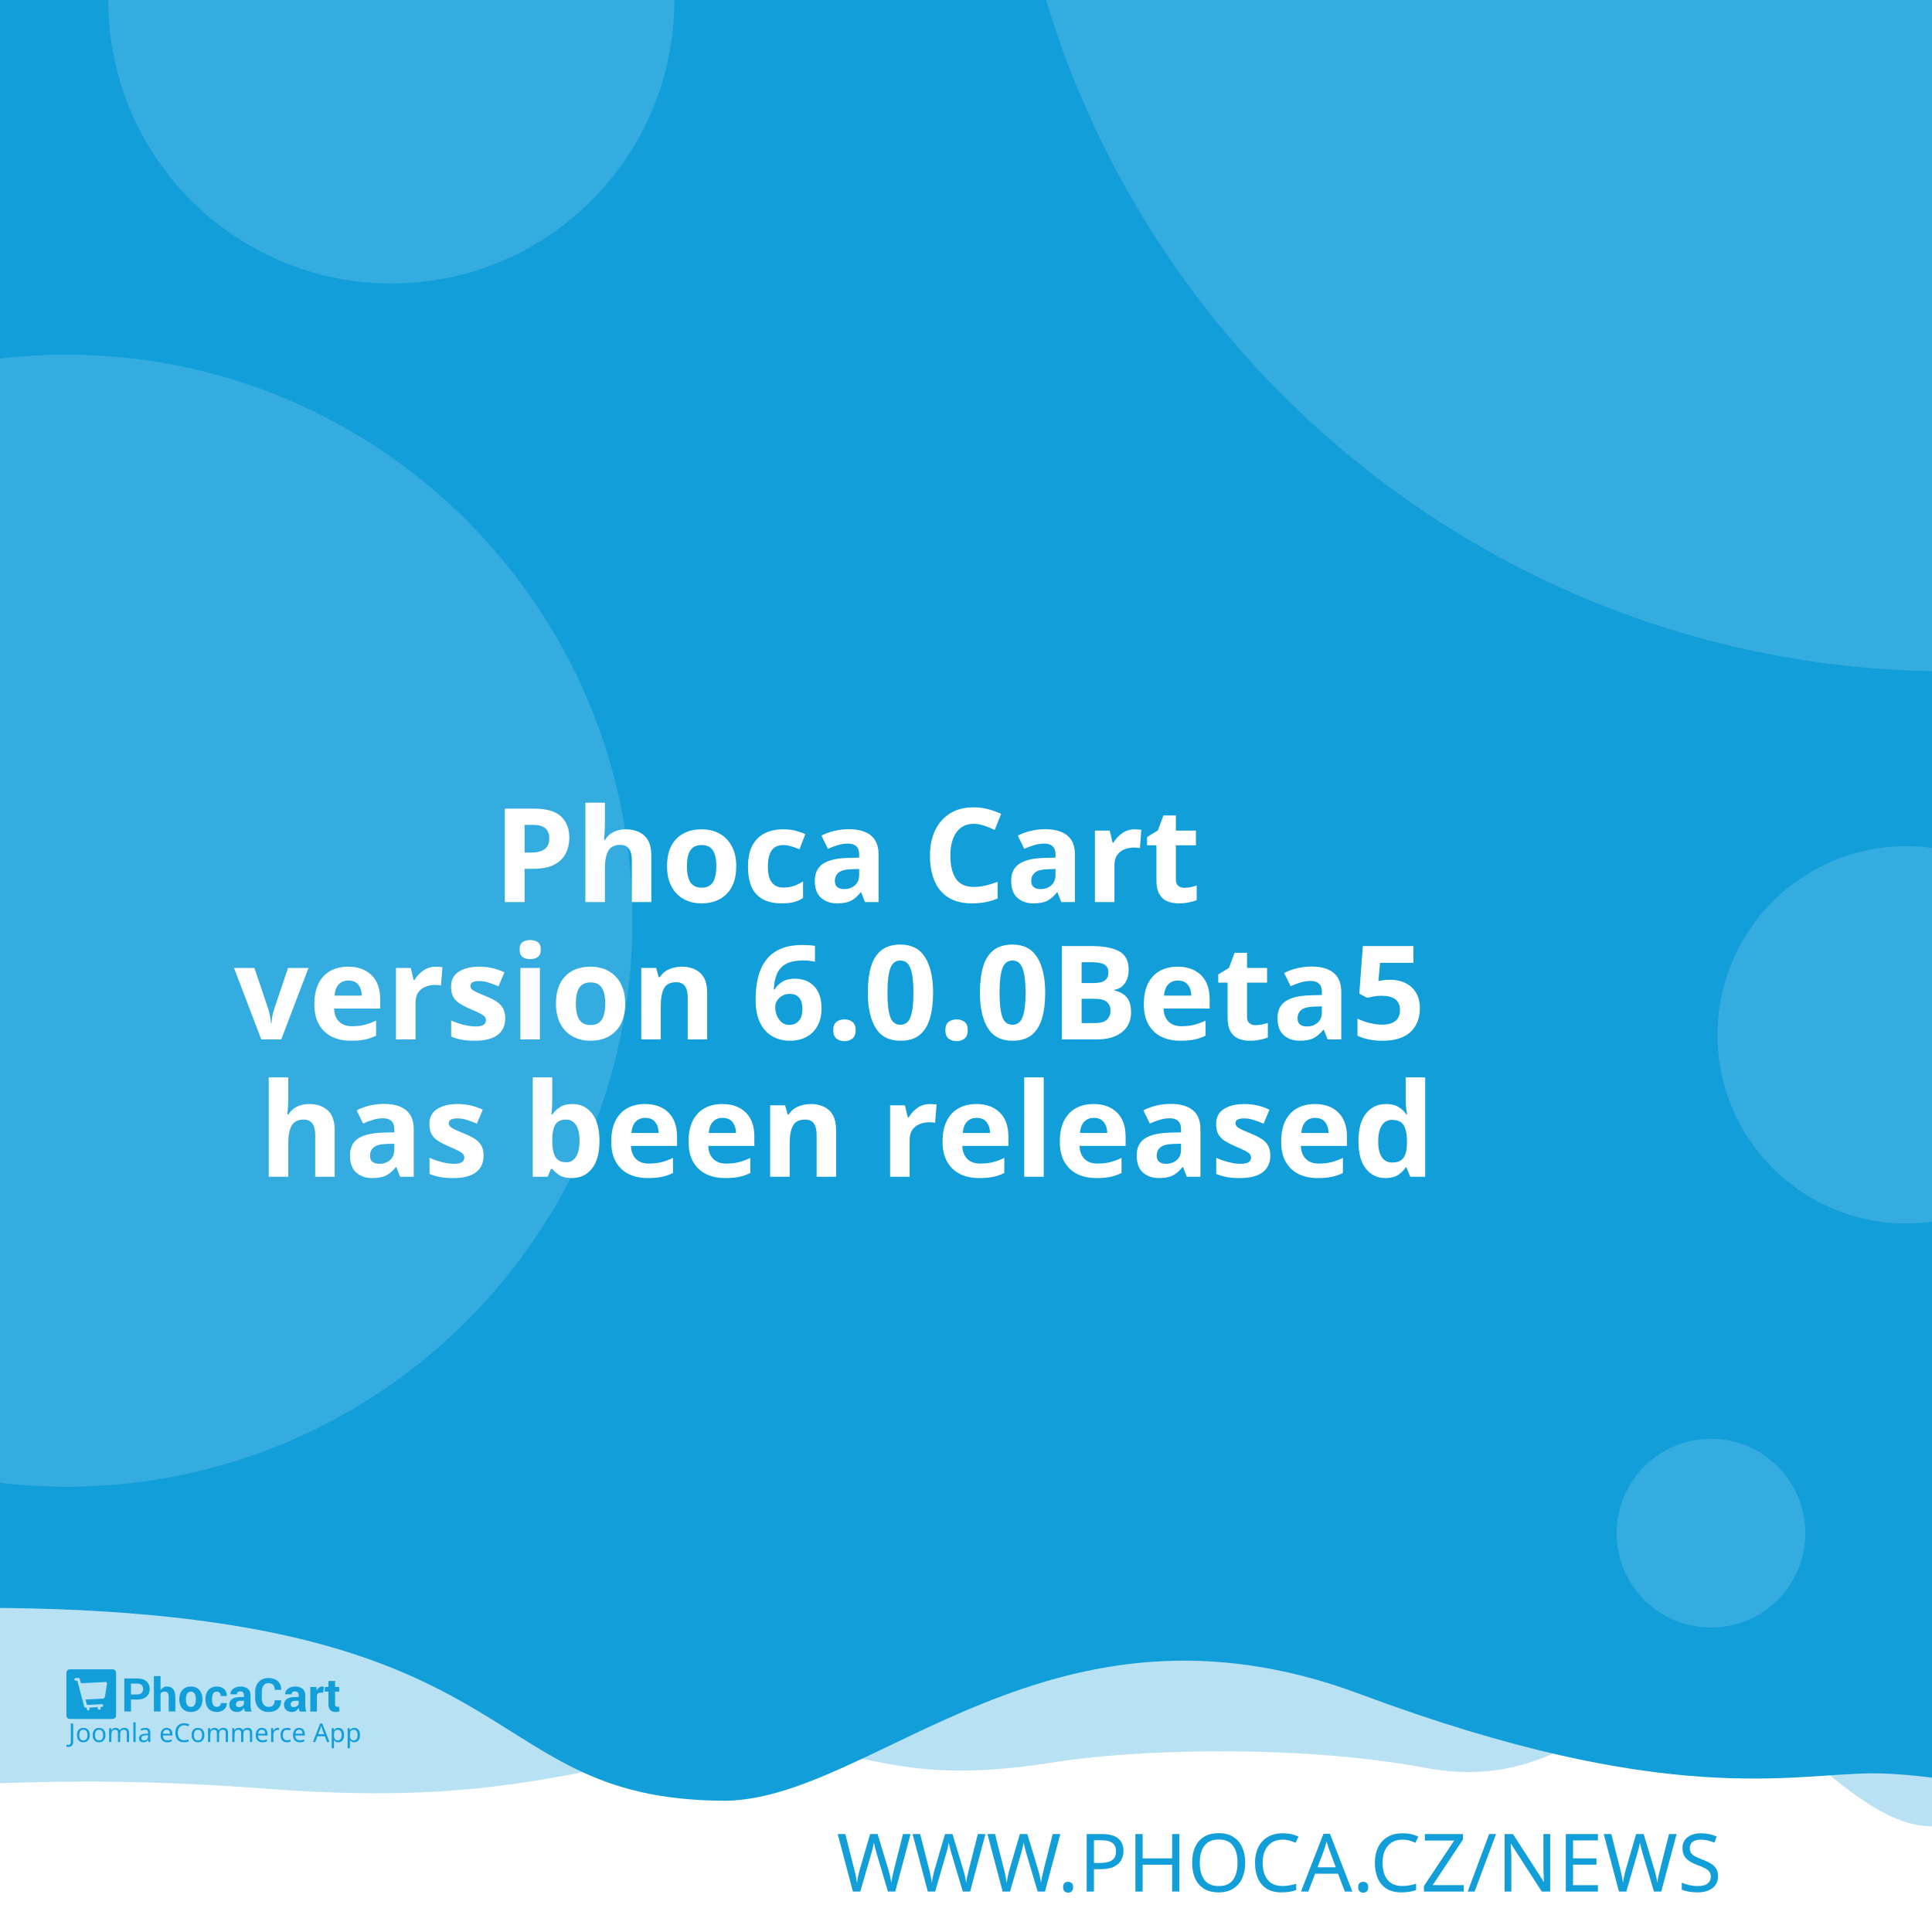
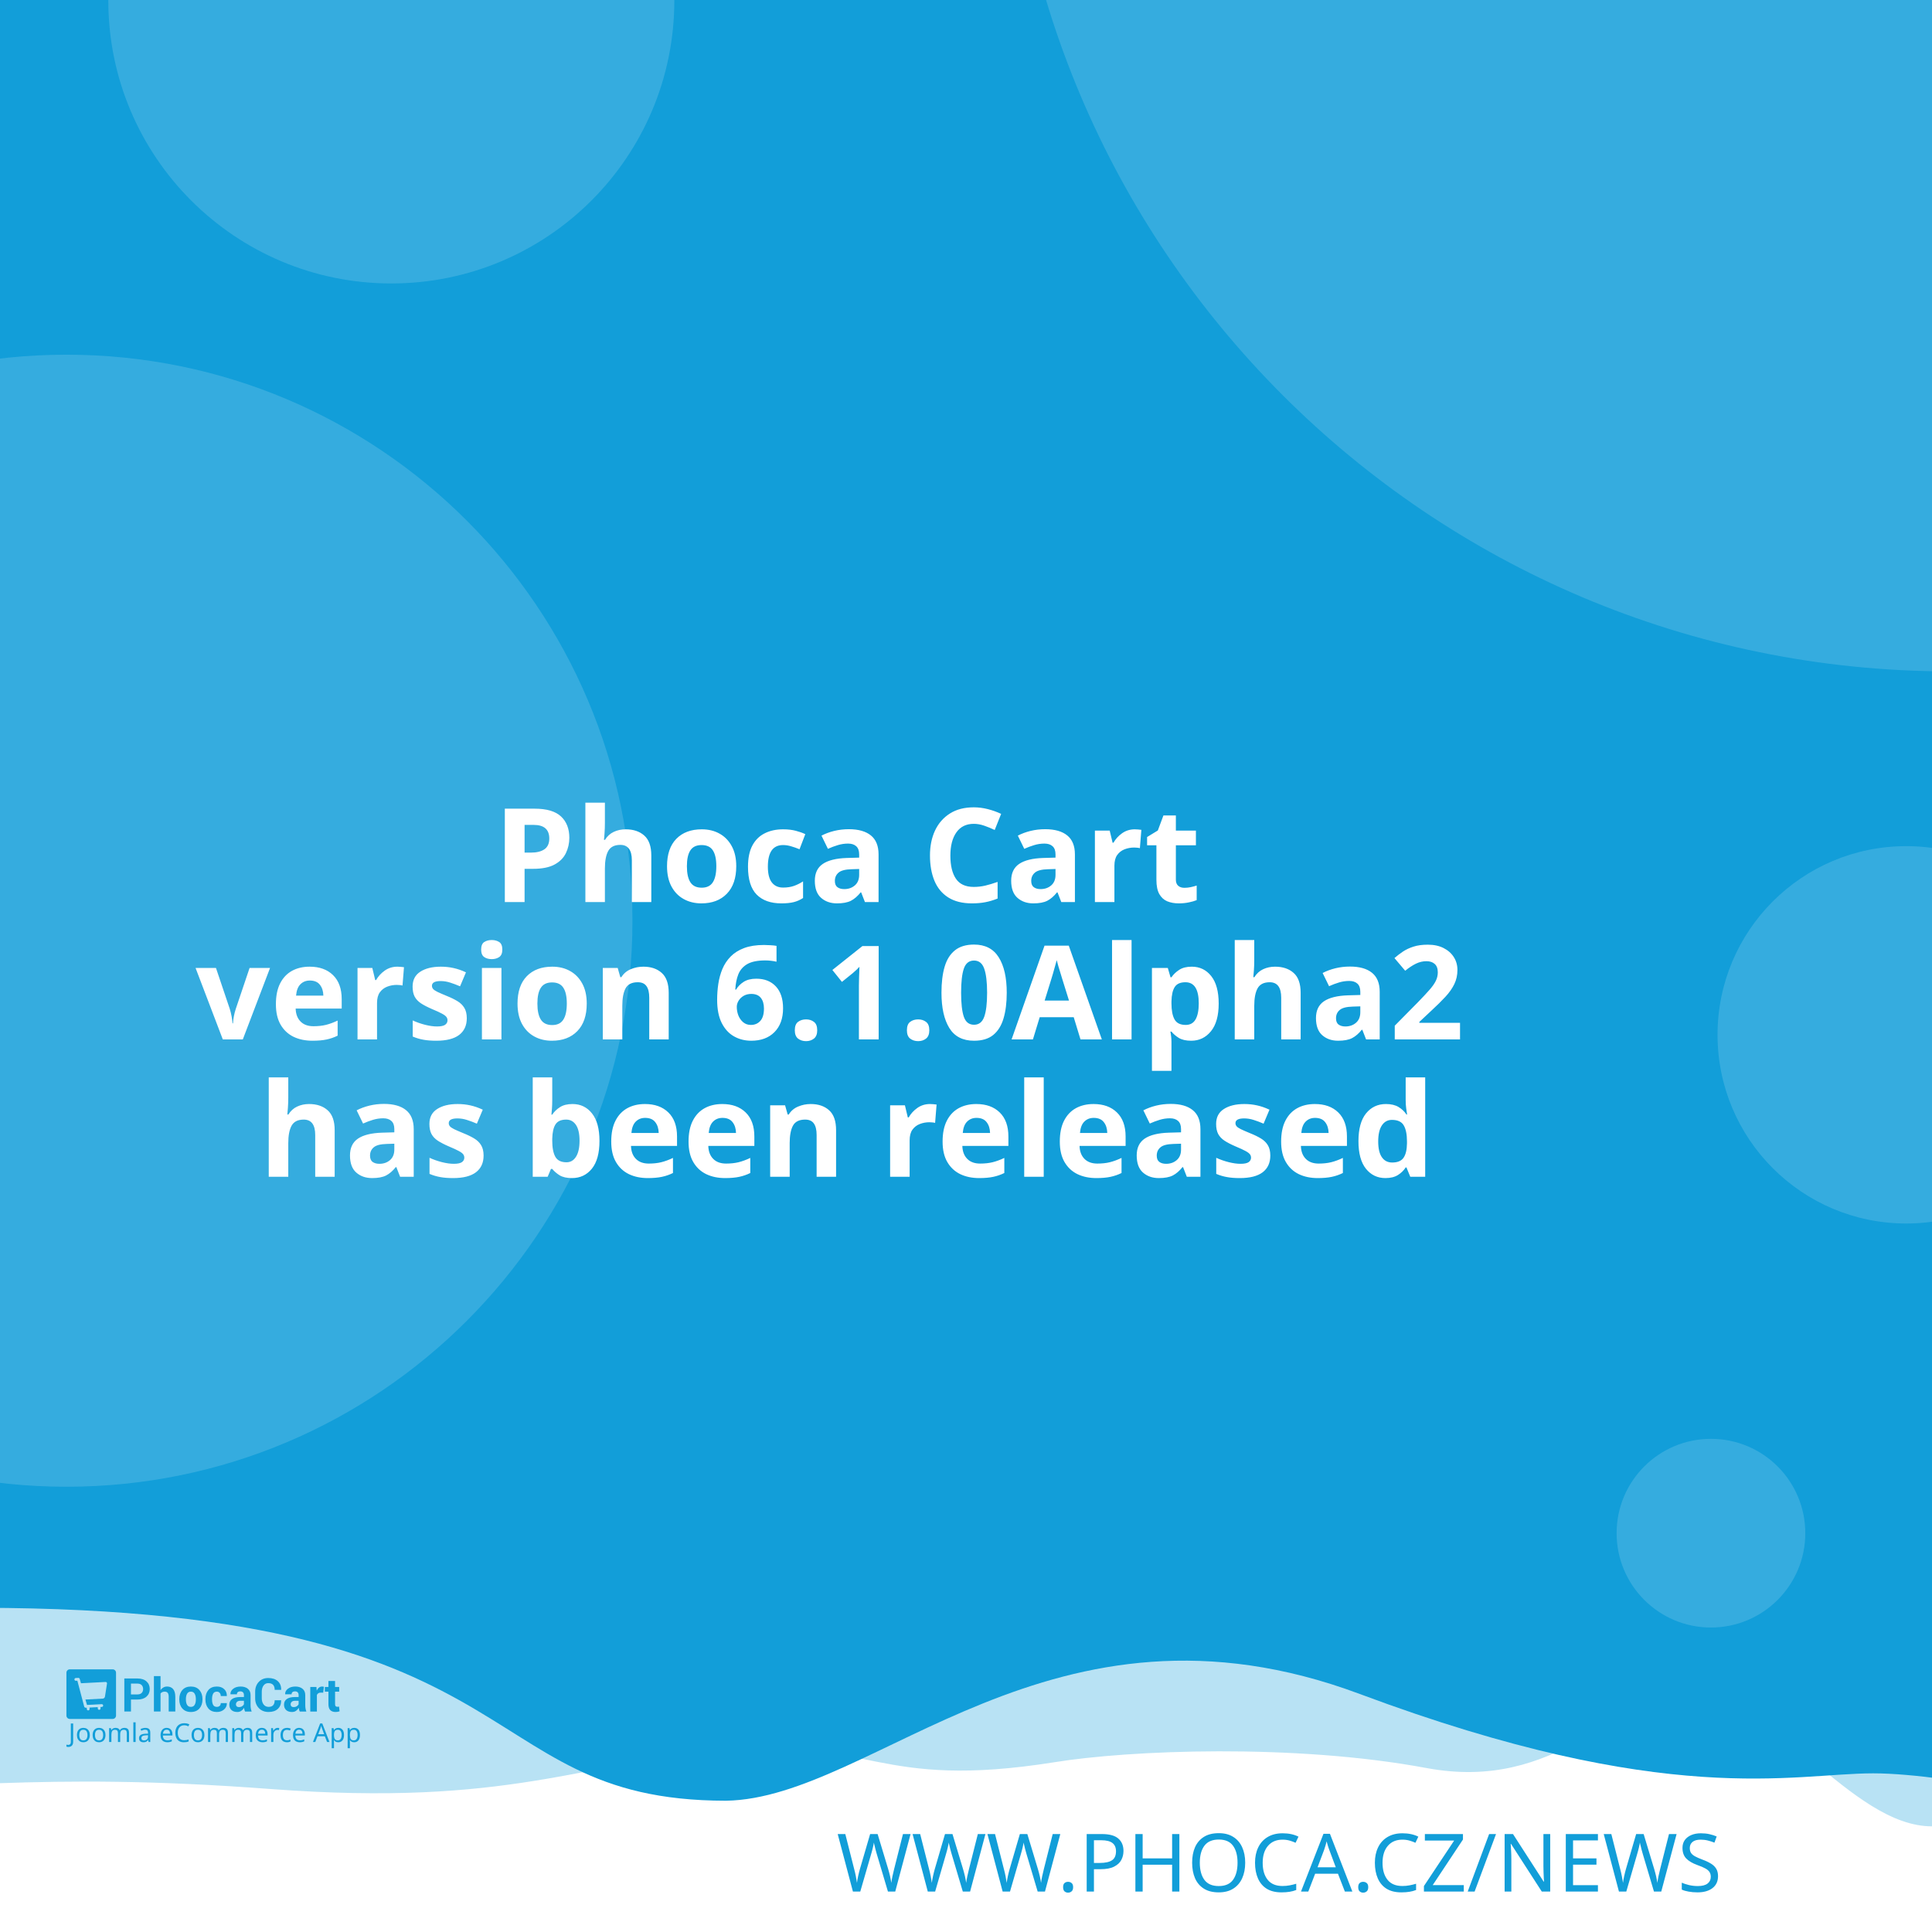
<svg xmlns="http://www.w3.org/2000/svg" width="512" height="512" viewBox="0 0 512 512" version="1.1" id="svg5">
  <defs id="defs2" />
  <g id="layer1">
    <path d="m -288.549,96.962 a 6.384,6.384 0 0 0 -6.384,6.384 v 81.087 a 6.384,6.384 0 0 0 6.384,6.384 h 81.083 a 6.384,6.384 0 0 0 6.384,-6.384 v -81.087 a 6.384,6.384 0 0 0 -6.384,-6.384 z m 16.084,16.188 c 0.591,-0.033 1.134,0.125 1.642,0.482 0.508,0.359 0.842,0.809 1.006,1.355 l 2.415,8.308 46.517,-2.44 c 0.829,-0.043 1.521,0.245 2.074,0.86 0.55,0.606 0.769,1.334 0.636,2.174 l -3.898,24.937 c -0.138,0.736 -0.57,1.497 -1.288,2.273 -0.719,0.787 -1.656,1.211 -2.797,1.272 l -32.861,1.721 3.038,10.253 27.775,-1.455 c 0.726,-0.04 1.351,0.178 1.887,0.648 0.523,0.483 0.803,1.086 0.844,1.812 0.038,0.726 -0.178,1.352 -0.648,1.887 -0.483,0.525 -1.086,0.806 -1.812,0.844 l -2.597,0.137 0.137,2.593 c 0.038,0.729 -0.178,1.356 -0.661,1.879 -0.472,0.535 -1.071,0.819 -1.8,0.856 -0.726,0.038 -1.353,-0.178 -1.879,-0.661 -0.535,-0.472 -0.814,-1.073 -0.852,-1.8 l -0.137,-2.593 -15.573,0.81 0.133,2.597 c 0.038,0.729 -0.176,1.356 -0.648,1.879 -0.483,0.535 -1.086,0.818 -1.812,0.856 -0.726,0.04 -1.352,-0.178 -1.887,-0.661 -0.525,-0.472 -0.806,-1.073 -0.844,-1.8 l -0.137,-2.597 -1.608,0.083 c -0.623,0.033 -1.193,-0.112 -1.721,-0.428 -0.515,-0.317 -0.883,-0.632 -1.11,-0.931 l -0.287,-0.507 -13.05,-49.343 -2.805,0.146 c -0.696,0.038 -1.312,-0.181 -1.858,-0.661 -0.545,-0.472 -0.835,-1.069 -0.873,-1.795 -0.038,-0.729 0.186,-1.353 0.682,-1.879 0.493,-0.535 1.083,-0.818 1.779,-0.856 z" style="fill:#ffffff;stroke-width:1;paint-order:stroke fill markers" id="path400" />
    <rect style="opacity:1;fill:#ffffff;stroke-width:5;stroke-linejoin:round;paint-order:stroke fill markers" id="rect723" width="512" height="512" x="0" y="0" />
    <path id="rect4460" style="opacity:0.3;fill:#129ed9;fill-opacity:1;stroke-width:5;stroke-linejoin:round;paint-order:stroke fill markers" d="M -256,4 H 768 v 480 c 0,0 -42.667,-10 -64,-10 -21.333,0 -42.408,10 -64,10 -21.592,0 -42.667,-10 -64,-10 -21.333,0 -42.408,10 -64,10 -21.592,0 -41.887,-34.701 -63.221,-34.701 -21.333,0 -35.645,25.795 -70.761,19.246 -35.116,-6.549 -78.862,-4.741 -98.515,-1.547 -47.289,7.533 -49.247,-6.724 -87.369,-3.311 -38.122,3.413 -56.921,15.193 -120.307,10.429 -63.387,-4.764 -84.091,0.698 -135.827,-0.116 -21.333,0 -42.408,10 -64,10 -21.592,0 -42.667,-10 -64,-10 -21.333,0 -64,10 -64,10 z" />
    <path id="rect4460-5" style="fill:#129ed9;fill-opacity:1;stroke-width:5;stroke-linejoin:round;paint-order:stroke fill markers" d="M -316,4.9999998e-7 H 708 V 480 c 0,0 -42.667,-10 -64,-10 -21.333,0 -42.408,10 -64,10 -21.592,0 -62.256,-10.048 -83.59,-10.048 -21.333,0 -54.449,9.448 -136.059,-21.03 -81.61,-30.478 -128.583,27.669 -167.971,28.291 -70.795,-0.042 -47.303,-54.288 -212.561,-50.983 C -185.439,429.534 -38.408,480 -60,480 c -21.592,0 -42.667,-10 -64,-10 -21.333,0 -42.408,10 -64,10 -21.592,0 -42.667,-10 -64,-10 -21.333,0 -64,10 -64,10 z" />
    <text xml:space="preserve" style="font-style:normal;font-weight:normal;font-size:21.333px;line-height:1.25;font-family:sans-serif;fill:#129ed9;fill-opacity:1;stroke:none" x="484.042" y="501.277" id="text2910-3-7">
      <tspan id="tspan2908-6-5" x="484.042" y="501.277" style="font-style:normal;font-variant:normal;font-weight:300;font-stretch:normal;font-size:21.333px;font-family:Montserrat;-inkscape-font-specification:'Montserrat Light';text-align:end;text-anchor:end;fill:#129ed9;fill-opacity:1">WWW.PHOCA.CZ/NEWS</tspan>
    </text>
    <text xml:space="preserve" style="font-style:normal;font-variant:normal;font-weight:600;font-stretch:normal;font-size:34.667px;line-height:1.05;font-family:Rubik;-inkscape-font-specification:'Rubik Semi-Bold';fill:#ffffff;fill-opacity:1;stroke:none" x="256" y="165" id="text11252">
      <tspan x="256" y="165" id="tspan403" style="text-align:center;text-anchor:middle" />
      <tspan x="256" y="202.659" style="font-size:34.667px;text-align:center;text-anchor:middle" id="tspan442" />
      <tspan x="256" y="239.059" style="font-size:34.667px;text-align:center;text-anchor:middle" id="tspan444">Phoca Cart</tspan>
-       <tspan x="256" y="275.459" id="tspan1992" style="font-size:34.667px;text-align:center;text-anchor:middle">version 6.0.0Beta5
+       <tspan x="256" y="275.459" id="tspan1992" style="font-size:34.667px;text-align:center;text-anchor:middle">version 6.1.0Alpha2
</tspan>
      <tspan x="256" y="311.859" id="tspan2906" style="font-size:34.667px;text-align:center;text-anchor:middle">has been released</tspan>
      <tspan x="256" y="348.259" id="tspan1994" style="font-size:34.667px" />
    </text>
    <circle style="opacity:0.15;fill:#ffffff;fill-opacity:1;stroke-width:5;stroke-linejoin:round;paint-order:stroke fill markers" id="path8376" cx="516.67" cy="-72.081" r="250" />
    <circle style="opacity:0.15;fill:#ffffff;fill-opacity:1;stroke-width:5;stroke-linejoin:round;paint-order:stroke fill markers" id="path8376-9" cx="17.604" cy="244" r="150" />
    <circle style="opacity:0.15;fill:#ffffff;fill-opacity:1;stroke-width:5;stroke-linejoin:round;paint-order:stroke fill markers" id="path8376-6" cx="103.704" cy="0.117" r="75" />
    <circle style="opacity:0.15;fill:#ffffff;fill-opacity:1;stroke-width:5;stroke-linejoin:round;paint-order:stroke fill markers" id="path8376-6-2" cx="505.168" cy="274.238" r="50" />
    <g id="g8950" transform="matrix(0.298069,0,0,0.298069,107.3348,335.2596)" style="fill:#129ed9;fill-opacity:1;stroke-width:3.355">
      <g id="g895" transform="translate(-301.0409,359.4151)" style="fill:#129ed9;fill-opacity:1;stroke-width:3.355">
        <g transform="matrix(1.3333,0,0,-1.3333,-75.59,850.15)" fill="#ffffff" image-rendering="optimizeQuality" id="g280" style="clip-rule:evenodd;fill:#129ed9;fill-opacity:1;stroke-width:8.934;shape-rendering:geometricPrecision">
          <path d="m 99.728,617.49 v -7.994 h -4.423 v 22.031 h 8.784 c 2.532,0 4.527,-0.646 5.979,-1.937 1.452,-1.291 2.181,-2.99 2.181,-5.097 0,-2.107 -0.729,-3.801 -2.181,-5.082 -1.452,-1.281 -3.446,-1.921 -5.979,-1.921 z m 0,3.408 h 4.361 c 1.23,0 2.165,0.336 2.801,1.002 0.635,0.671 0.951,1.523 0.951,2.561 0,1.059 -0.315,1.932 -0.946,2.623 -0.63,0.687 -1.566,1.033 -2.806,1.033 H 99.728 Z" id="path262" style="fill:#129ed9;fill-opacity:1;stroke-width:3.355" />
          <path d="m 119.45,623.79 c 0.517,0.749 1.147,1.327 1.891,1.746 0.749,0.418 1.576,0.63 2.485,0.63 1.705,0 3.043,-0.568 4.02,-1.704 0.971,-1.131 1.457,-2.887 1.457,-5.252 v -9.714 h -4.418 v 9.76 c 0,1.276 -0.227,2.174 -0.677,2.706 -0.445,0.532 -1.116,0.795 -2.005,0.795 -0.605,0 -1.137,-0.108 -1.602,-0.325 -0.465,-0.217 -0.847,-0.522 -1.152,-0.919 v -12.017 h -4.418 v 23.611 h 4.418 z" id="path264" style="fill:#129ed9;fill-opacity:1;stroke-width:3.355" />
          <path d="m 131.96,617.83 c 0,2.438 0.682,4.436 2.046,5.996 1.359,1.554 3.25,2.334 5.663,2.334 2.418,0 4.315,-0.774 5.689,-2.329 1.375,-1.549 2.062,-3.553 2.062,-6.001 v -0.32 c 0,-2.458 -0.687,-4.462 -2.051,-6.011 -1.369,-1.544 -3.261,-2.319 -5.674,-2.319 -2.418,0 -4.315,0.775 -5.684,2.319 -1.364,1.549 -2.051,3.553 -2.051,6.011 z m 4.408,-0.31 c 0,-1.487 0.264,-2.68 0.785,-3.584 0.527,-0.899 1.375,-1.348 2.542,-1.348 1.142,0 1.979,0.454 2.506,1.358 0.532,0.904 0.796,2.097 0.796,3.574 v 0.315 c 0,1.446 -0.269,2.629 -0.801,3.542 -0.537,0.914 -1.38,1.374 -2.527,1.374 -1.142,0 -1.979,-0.46 -2.506,-1.379 -0.532,-0.919 -0.796,-2.102 -0.796,-3.537 z" id="path266" style="fill:#129ed9;fill-opacity:1;stroke-width:3.355" />
          <path d="m 157.01,612.59 c 0.79,0 1.421,0.227 1.891,0.682 0.475,0.454 0.713,1.064 0.713,1.828 h 4.015 l 0.041,-0.093 c 0.041,-1.653 -0.579,-3.037 -1.871,-4.152 -1.287,-1.116 -2.883,-1.673 -4.79,-1.673 -2.439,0 -4.325,0.769 -5.648,2.314 -1.318,1.544 -1.979,3.522 -1.979,5.944 v 0.449 c 0,2.412 0.656,4.395 1.974,5.944 1.317,1.554 3.198,2.329 5.638,2.329 2.02,0 3.648,-0.573 4.883,-1.725 1.235,-1.151 1.835,-2.664 1.793,-4.539 l -0.031,-0.088 h -4.026 c 0,0.842 -0.233,1.544 -0.698,2.107 -0.46,0.558 -1.101,0.837 -1.922,0.837 -1.168,0 -1.995,-0.454 -2.475,-1.358 -0.476,-0.904 -0.718,-2.071 -0.718,-3.496 v -0.454 c 0,-1.456 0.243,-2.628 0.718,-3.522 0.48,-0.888 1.312,-1.332 2.491,-1.332" id="path268" style="fill:#129ed9;fill-opacity:1;stroke-width:3.355" />
          <path d="m 175.8,609.49 c -0.165,0.372 -0.305,0.764 -0.419,1.183 -0.119,0.413 -0.202,0.837 -0.248,1.27 -0.455,-0.8 -1.054,-1.456 -1.798,-1.978 -0.739,-0.521 -1.628,-0.785 -2.656,-0.785 -1.715,0 -3.038,0.439 -3.963,1.322 -0.93,0.883 -1.395,2.086 -1.395,3.604 0,1.606 0.62,2.845 1.855,3.729 1.235,0.883 3.038,1.322 5.41,1.322 h 2.47 v 1.301 c 0,0.785 -0.207,1.394 -0.62,1.828 -0.413,0.434 -1.023,0.651 -1.834,0.651 -0.713,0 -1.266,-0.175 -1.653,-0.522 -0.393,-0.346 -0.584,-0.826 -0.584,-1.446 l -4.268,0.016 -0.016,0.093 c -0.072,1.379 0.527,2.572 1.798,3.579 1.271,1.002 2.946,1.503 5.013,1.503 1.958,0 3.545,-0.496 4.769,-1.492 1.22,-0.992 1.829,-2.406 1.829,-4.24 v -6.76 c 0,-0.769 0.062,-1.492 0.176,-2.164 0.119,-0.676 0.299,-1.348 0.553,-2.014 z m -4.046,2.943 c 0.78,0 1.468,0.191 2.077,0.574 0.605,0.382 1.013,0.826 1.225,1.332 v 2.308 h -2.47 c -0.935,0 -1.648,-0.232 -2.134,-0.702 -0.481,-0.47 -0.724,-1.033 -0.724,-1.699 0,-0.542 0.181,-0.981 0.542,-1.312 0.367,-0.336 0.858,-0.501 1.483,-0.501" id="path270" style="fill:#129ed9;fill-opacity:1;stroke-width:3.355" />
          <path d="m 199.84,617.01 0.031,-0.088 c 0.041,-2.37 -0.682,-4.25 -2.17,-5.645 -1.488,-1.394 -3.555,-2.091 -6.201,-2.091 -2.656,0 -4.811,0.852 -6.464,2.556 -1.653,1.704 -2.486,3.894 -2.486,6.579 v 4.369 c 0,2.67 0.812,4.86 2.424,6.574 1.617,1.715 3.715,2.572 6.299,2.572 2.723,0 4.852,-0.697 6.386,-2.097 1.535,-1.399 2.284,-3.305 2.243,-5.717 l -0.031,-0.088 h -4.299 c 0,1.451 -0.346,2.561 -1.044,3.336 -0.698,0.769 -1.783,1.157 -3.255,1.157 -1.323,0 -2.372,-0.537 -3.147,-1.606 -0.78,-1.074 -1.168,-2.438 -1.168,-4.1 v -4.39 c 0,-1.683 0.408,-3.057 1.225,-4.131 0.822,-1.069 1.922,-1.606 3.317,-1.606 1.38,0 2.403,0.372 3.064,1.11 0.661,0.744 0.992,1.844 0.992,3.305 z" id="path272" style="fill:#129ed9;fill-opacity:1;stroke-width:3.355" />
          <path d="m 212.27,609.49 c -0.165,0.372 -0.305,0.764 -0.419,1.183 -0.119,0.413 -0.202,0.837 -0.248,1.27 -0.455,-0.8 -1.054,-1.456 -1.798,-1.978 -0.739,-0.521 -1.628,-0.785 -2.656,-0.785 -1.716,0 -3.038,0.439 -3.963,1.322 -0.93,0.883 -1.395,2.086 -1.395,3.604 0,1.606 0.62,2.845 1.855,3.729 1.235,0.883 3.039,1.322 5.41,1.322 h 2.47 v 1.301 c 0,0.785 -0.207,1.394 -0.62,1.828 -0.413,0.434 -1.023,0.651 -1.834,0.651 -0.713,0 -1.266,-0.175 -1.654,-0.522 -0.393,-0.346 -0.584,-0.826 -0.584,-1.446 l -4.268,0.016 -0.016,0.093 c -0.072,1.379 0.527,2.572 1.798,3.579 1.271,1.002 2.945,1.503 5.013,1.503 1.958,0 3.545,-0.496 4.769,-1.492 1.22,-0.992 1.829,-2.406 1.829,-4.24 v -6.76 c 0,-0.769 0.062,-1.492 0.176,-2.164 0.119,-0.676 0.3,-1.348 0.553,-2.014 z m -4.046,2.943 c 0.78,0 1.468,0.191 2.077,0.574 0.605,0.382 1.013,0.826 1.224,1.332 v 2.308 h -2.47 c -0.935,0 -1.649,-0.232 -2.134,-0.702 -0.481,-0.47 -0.723,-1.033 -0.723,-1.699 0,-0.542 0.181,-0.981 0.542,-1.312 0.367,-0.336 0.858,-0.501 1.483,-0.501" id="path274" style="fill:#129ed9;fill-opacity:1;stroke-width:3.355" />
          <path d="m 227.92,622.06 -1.617,0.046 c -0.656,0 -1.199,-0.134 -1.623,-0.408 -0.423,-0.274 -0.744,-0.656 -0.966,-1.152 v -11.052 h -4.408 v 16.36 h 4.103 l 0.196,-2.422 c 0.382,0.857 0.883,1.528 1.494,2.009 0.61,0.48 1.312,0.723 2.108,0.723 0.223,0 0.429,-0.015 0.615,-0.052 0.186,-0.036 0.377,-0.077 0.568,-0.129 z" id="path276" style="fill:#129ed9;fill-opacity:1;stroke-width:3.355" />
          <path d="m 235.83,629.86 v -4.007 h 2.754 v -3.099 H 235.83 v -8.33 c 0,-0.635 0.129,-1.09 0.393,-1.363 0.263,-0.274 0.615,-0.408 1.059,-0.408 0.232,0 0.434,0.01 0.599,0.036 0.166,0.026 0.362,0.072 0.579,0.129 l 0.383,-3.181 c -0.445,-0.155 -0.878,-0.268 -1.302,-0.341 -0.424,-0.078 -0.884,-0.114 -1.38,-0.114 -1.524,0 -2.697,0.418 -3.519,1.255 -0.822,0.837 -1.235,2.159 -1.235,3.977 v 8.34 h -2.392 v 3.099 h 2.392 v 4.007 z" id="path278" style="fill:#129ed9;fill-opacity:1;stroke-width:3.355" />
        </g>
        <g fill="#ffffff" fill-rule="evenodd" image-rendering="optimizeQuality" stroke-width="1.934" aria-label="Joomla eCommerce App" id="g318" style="clip-rule:evenodd;fill:#129ed9;fill-opacity:1;shape-rendering:geometricPrecision">
          <path d="M 1.704,69 Q 1.151,69 0.736,68.908 0.321,68.839 -0.002,68.7 v -1.752 q 0.369,0.092 0.784,0.161 0.415,0.069 0.876,0.069 0.576,0 1.083,-0.231 0.53,-0.231 0.853,-0.807 0.323,-0.576 0.323,-1.614 v -16.368 h 2.075 v 16.206 q 0,2.374 -1.176,3.504 -1.176,1.13 -3.112,1.13 z" id="path282" style="fill:#129ed9;fill-opacity:1;stroke-width:1.934" />
          <path d="m 20.792,58.419 q 0,3.066 -1.568,4.749 -1.545,1.683 -4.196,1.683 -1.637,0 -2.928,-0.738 -1.268,-0.761 -2.006,-2.19 -0.738,-1.452 -0.738,-3.504 0,-3.066 1.545,-4.726 1.545,-1.66 4.196,-1.66 1.683,0 2.951,0.761 1.291,0.738 2.006,2.167 0.738,1.406 0.738,3.458 z m -9.336,0 q 0,2.19 0.853,3.481 0.876,1.268 2.766,1.268 1.867,0 2.743,-1.268 0.876,-1.291 0.876,-3.481 0,-2.19 -0.876,-3.435 -0.876,-1.245 -2.766,-1.245 -1.89,0 -2.743,1.245 -0.853,1.245 -0.853,3.435 z" id="path284" style="fill:#129ed9;fill-opacity:1;stroke-width:1.934" />
          <path d="m 34.739,58.419 q 0,3.066 -1.568,4.749 -1.545,1.683 -4.196,1.683 -1.637,0 -2.928,-0.738 -1.268,-0.761 -2.006,-2.19 -0.738,-1.452 -0.738,-3.504 0,-3.066 1.545,-4.726 1.545,-1.66 4.196,-1.66 1.683,0 2.951,0.761 1.291,0.738 2.006,2.167 0.738,1.406 0.738,3.458 z m -9.336,0 q 0,2.19 0.853,3.481 0.876,1.268 2.766,1.268 1.867,0 2.743,-1.268 0.876,-1.291 0.876,-3.481 0,-2.19 -0.876,-3.435 -0.876,-1.245 -2.766,-1.245 -1.89,0 -2.743,1.245 -0.853,1.245 -0.853,3.435 z" id="path286" style="fill:#129ed9;fill-opacity:1;stroke-width:1.934" />
          <path d="m 51.499,52.033 q 2.098,0 3.135,1.083 1.037,1.06 1.037,3.458 V 64.62 H 53.666 v -7.953 q 0,-2.928 -2.513,-2.928 -1.798,0 -2.582,1.037 -0.761,1.037 -0.761,3.02 V 64.62 h -2.006 v -7.953 q 0,-2.928 -2.536,-2.928 -1.867,0 -2.582,1.153 -0.715,1.153 -0.715,3.32 v 6.409 h -2.029 v -12.356 h 1.637 l 0.3,1.683 h 0.115 q 0.576,-0.968 1.545,-1.429 0.991,-0.484 2.098,-0.484 2.905,0 3.781,2.075 h 0.115 q 0.622,-1.06 1.683,-1.568 1.083,-0.507 2.282,-0.507 z" id="path288" style="fill:#129ed9;fill-opacity:1;stroke-width:1.934" />
          <path d="M 61.527,64.62 H 59.498 V 47.1 h 2.029 z" id="path290" style="fill:#129ed9;fill-opacity:1;stroke-width:1.934" />
          <path d="m 70.126,52.056 q 2.259,0 3.343,0.991 1.083,0.991 1.083,3.158 v 8.414 h -1.475 l -0.392,-1.752 h -0.092 q -0.807,1.014 -1.706,1.498 -0.876,0.484 -2.444,0.484 -1.683,0 -2.789,-0.876 -1.107,-0.899 -1.107,-2.789 0,-1.844 1.452,-2.836 1.452,-1.014 4.472,-1.107 l 2.098,-0.069 v -0.738 q 0,-1.545 -0.669,-2.144 -0.669,-0.599 -1.89,-0.599 -0.968,0 -1.844,0.3 -0.876,0.277 -1.637,0.645 l -0.622,-1.522 q 0.807,-0.438 1.913,-0.738 1.107,-0.323 2.305,-0.323 z m 0.599,6.593 q -2.305,0.092 -3.204,0.738 -0.876,0.645 -0.876,1.821 0,1.037 0.622,1.522 0.645,0.484 1.637,0.484 1.568,0 2.605,-0.853 1.037,-0.876 1.037,-2.674 v -1.107 z" id="path292" style="fill:#129ed9;fill-opacity:1;stroke-width:1.934" />
          <path d="m 89.144,52.033 q 1.591,0 2.72,0.692 1.153,0.692 1.752,1.96 0.622,1.245 0.622,2.928 v 1.222 h -8.46 q 0.046,2.098 1.06,3.204 1.037,1.083 2.882,1.083 1.176,0 2.075,-0.207 0.922,-0.231 1.89,-0.645 v 1.775 q -0.945,0.415 -1.867,0.599 -0.922,0.207 -2.19,0.207 -1.752,0 -3.112,-0.715 -1.337,-0.715 -2.098,-2.121 -0.738,-1.429 -0.738,-3.481 0,-2.029 0.669,-3.481 0.692,-1.452 1.913,-2.236 1.245,-0.784 2.882,-0.784 z m -0.023,1.66 q -1.452,0 -2.305,0.945 -0.83,0.922 -0.991,2.582 h 6.293 q -0.023,-1.568 -0.738,-2.536 -0.715,-0.991 -2.259,-0.991 z" id="path294" style="fill:#129ed9;fill-opacity:1;stroke-width:1.934" />
          <path d="m 104.71,49.751 q -2.651,0 -4.173,1.775 -1.522,1.775 -1.522,4.864 0,3.066 1.406,4.864 1.429,1.775 4.265,1.775 1.083,0 2.052,-0.184 0.968,-0.184 1.89,-0.461 v 1.798 q -0.922,0.346 -1.913,0.507 -0.968,0.161 -2.328,0.161 -2.513,0 -4.196,-1.037 -1.683,-1.037 -2.536,-2.951 -0.83,-1.913 -0.83,-4.495 0,-2.49 0.899,-4.38 0.922,-1.913 2.697,-2.974 1.775,-1.083 4.311,-1.083 2.605,0 4.541,0.968 l -0.83,1.752 q -0.761,-0.346 -1.706,-0.622 -0.922,-0.277 -2.029,-0.277 z" id="path296" style="fill:#129ed9;fill-opacity:1;stroke-width:1.934" />
          <path d="m 122.69,58.419 q 0,3.066 -1.568,4.749 -1.545,1.683 -4.196,1.683 -1.637,0 -2.928,-0.738 -1.268,-0.761 -2.006,-2.19 -0.738,-1.452 -0.738,-3.504 0,-3.066 1.545,-4.726 1.545,-1.66 4.196,-1.66 1.683,0 2.951,0.761 1.291,0.738 2.006,2.167 0.738,1.406 0.738,3.458 z m -9.336,0 q 0,2.19 0.853,3.481 0.876,1.268 2.766,1.268 1.867,0 2.743,-1.268 0.876,-1.291 0.876,-3.481 0,-2.19 -0.876,-3.435 -0.876,-1.245 -2.766,-1.245 -1.89,0 -2.743,1.245 -0.853,1.245 -0.853,3.435 z" id="path298" style="fill:#129ed9;fill-opacity:1;stroke-width:1.934" />
          <path d="m 139.45,52.033 q 2.098,0 3.135,1.083 1.037,1.06 1.037,3.458 V 64.62 h -2.006 v -7.953 q 0,-2.928 -2.513,-2.928 -1.798,0 -2.582,1.037 -0.761,1.037 -0.761,3.02 V 64.62 h -2.006 v -7.953 q 0,-2.928 -2.536,-2.928 -1.867,0 -2.582,1.153 -0.715,1.153 -0.715,3.32 v 6.409 h -2.029 v -12.356 h 1.637 l 0.3,1.683 h 0.115 q 0.576,-0.968 1.545,-1.429 0.991,-0.484 2.098,-0.484 2.905,0 3.781,2.075 h 0.115 q 0.622,-1.06 1.683,-1.568 1.083,-0.507 2.282,-0.507 z" id="path300" style="fill:#129ed9;fill-opacity:1;stroke-width:1.934" />
          <path d="m 161,52.033 q 2.098,0 3.135,1.083 1.037,1.06 1.037,3.458 V 64.62 h -2.006 v -7.953 q 0,-2.928 -2.513,-2.928 -1.798,0 -2.582,1.037 -0.761,1.037 -0.761,3.02 V 64.62 h -2.006 v -7.953 q 0,-2.928 -2.536,-2.928 -1.867,0 -2.582,1.153 -0.715,1.153 -0.715,3.32 v 6.409 h -2.029 v -12.356 h 1.637 l 0.3,1.683 h 0.115 q 0.576,-0.968 1.545,-1.429 0.991,-0.484 2.098,-0.484 2.905,0 3.781,2.075 h 0.115 q 0.622,-1.06 1.683,-1.568 1.083,-0.507 2.282,-0.507 z" id="path302" style="fill:#129ed9;fill-opacity:1;stroke-width:1.934" />
          <path d="m 173.77,52.033 q 1.591,0 2.72,0.692 1.153,0.692 1.752,1.96 0.622,1.245 0.622,2.928 v 1.222 h -8.46 q 0.046,2.098 1.06,3.204 1.037,1.083 2.882,1.083 1.176,0 2.075,-0.207 0.922,-0.231 1.89,-0.645 v 1.775 q -0.945,0.415 -1.867,0.599 -0.922,0.207 -2.19,0.207 -1.752,0 -3.112,-0.715 -1.337,-0.715 -2.098,-2.121 -0.738,-1.429 -0.738,-3.481 0,-2.029 0.669,-3.481 0.692,-1.452 1.913,-2.236 1.245,-0.784 2.882,-0.784 z m -0.023,1.66 q -1.452,0 -2.305,0.945 -0.83,0.922 -0.991,2.582 h 6.293 q -0.023,-1.568 -0.738,-2.536 -0.715,-0.991 -2.259,-0.991 z" id="path304" style="fill:#129ed9;fill-opacity:1;stroke-width:1.934" />
          <path d="m 187.76,52.033 q 0.346,0 0.738,0.046 0.415,0.023 0.715,0.092 l -0.254,1.867 q -0.3,-0.069 -0.669,-0.115 -0.346,-0.046 -0.669,-0.046 -0.945,0 -1.775,0.53 -0.83,0.507 -1.337,1.452 -0.484,0.922 -0.484,2.167 v 6.593 h -2.029 v -12.356 h 1.66 l 0.231,2.259 h 0.092 q 0.599,-1.014 1.545,-1.752 0.945,-0.738 2.236,-0.738 z" id="path306" style="fill:#129ed9;fill-opacity:1;stroke-width:1.934" />
          <path d="m 196.02,64.851 q -1.637,0 -2.928,-0.669 -1.268,-0.669 -2.006,-2.075 -0.715,-1.406 -0.715,-3.596 0,-2.282 0.761,-3.712 0.761,-1.429 2.052,-2.098 1.314,-0.669 2.974,-0.669 0.945,0 1.821,0.207 0.876,0.184 1.429,0.461 l -0.622,1.683 q -0.553,-0.207 -1.291,-0.392 -0.738,-0.184 -1.383,-0.184 -3.642,0 -3.642,4.68 0,2.236 0.876,3.435 0.899,1.176 2.651,1.176 1.014,0 1.775,-0.207 0.784,-0.207 1.429,-0.507 v 1.798 q -0.622,0.323 -1.383,0.484 -0.738,0.184 -1.798,0.184 z" id="path308" style="fill:#129ed9;fill-opacity:1;stroke-width:1.934" />
          <path d="m 206.9,52.033 q 1.591,0 2.72,0.692 1.153,0.692 1.752,1.96 0.622,1.245 0.622,2.928 v 1.222 h -8.46 q 0.046,2.098 1.06,3.204 1.037,1.083 2.882,1.083 1.176,0 2.075,-0.207 0.922,-0.231 1.89,-0.645 v 1.775 q -0.945,0.415 -1.867,0.599 -0.922,0.207 -2.19,0.207 -1.752,0 -3.112,-0.715 -1.337,-0.715 -2.098,-2.121 -0.738,-1.429 -0.738,-3.481 0,-2.029 0.669,-3.481 0.692,-1.452 1.913,-2.236 1.245,-0.784 2.882,-0.784 z m -0.023,1.66 q -1.452,0 -2.305,0.945 -0.83,0.922 -0.991,2.582 h 6.293 q -0.023,-1.568 -0.738,-2.536 -0.715,-0.991 -2.259,-0.991 z" id="path310" style="fill:#129ed9;fill-opacity:1;stroke-width:1.934" />
          <path d="m 231.73,64.62 -1.983,-5.095 h -6.524 l -1.96,5.095 h -2.098 l 6.432,-16.529 h 1.867 l 6.409,16.529 z m -4.449,-11.918 q -0.069,-0.184 -0.231,-0.669 -0.161,-0.484 -0.323,-0.991 -0.138,-0.53 -0.231,-0.807 -0.161,0.715 -0.369,1.406 -0.207,0.669 -0.346,1.06 l -1.867,4.979 h 5.21 z" id="path312" style="fill:#129ed9;fill-opacity:1;stroke-width:1.934" />
          <path d="m 241.73,52.033 q 2.282,0 3.665,1.591 1.406,1.591 1.406,4.795 0,3.158 -1.406,4.795 -1.383,1.637 -3.688,1.637 -1.429,0 -2.374,-0.53 -0.922,-0.553 -1.452,-1.268 h -0.138 q 0.046,0.392 0.092,0.991 0.046,0.599 0.046,1.037 v 5.072 h -2.029 v -17.889 h 1.66 l 0.277,1.683 h 0.092 q 0.553,-0.807 1.452,-1.36 0.899,-0.553 2.397,-0.553 z m -0.369,1.706 q -1.89,0 -2.674,1.06 -0.761,1.06 -0.807,3.227 v 0.392 q 0,2.282 0.738,3.527 0.761,1.222 2.789,1.222 1.13,0 1.844,-0.622 0.738,-0.622 1.083,-1.683 0.369,-1.083 0.369,-2.467 0,-2.121 -0.83,-3.389 -0.807,-1.268 -2.513,-1.268 z" id="path314" style="fill:#129ed9;fill-opacity:1;stroke-width:1.934" />
          <path d="m 255.91,52.033 q 2.282,0 3.665,1.591 1.406,1.591 1.406,4.795 0,3.158 -1.406,4.795 -1.383,1.637 -3.688,1.637 -1.429,0 -2.374,-0.53 -0.922,-0.553 -1.452,-1.268 h -0.138 q 0.046,0.392 0.092,0.991 0.046,0.599 0.046,1.037 v 5.072 h -2.029 v -17.889 h 1.66 l 0.277,1.683 h 0.092 q 0.553,-0.807 1.452,-1.36 0.899,-0.553 2.397,-0.553 z m -0.369,1.706 q -1.89,0 -2.674,1.06 -0.761,1.06 -0.807,3.227 v 0.392 q 0,2.282 0.738,3.527 0.761,1.222 2.789,1.222 1.13,0 1.844,-0.622 0.738,-0.622 1.083,-1.683 0.369,-1.083 0.369,-2.467 0,-2.121 -0.83,-3.389 -0.807,-1.268 -2.513,-1.268 z" id="path316" style="fill:#129ed9;fill-opacity:1;stroke-width:1.934" />
        </g>
        <path d="M 3,0 A 3,3 0 0 0 0,3 v 38.107 a 3,3 0 0 0 3,3 h 38.105 a 3,3 0 0 0 3,-3 V 3 a 3,3 0 0 0 -3,-3 z m 7.559,7.607 c 0.278,-0.015 0.533,0.059 0.771,0.227 0.239,0.169 0.396,0.38 0.473,0.637 l 1.135,3.904 21.861,-1.147 c 0.39,-0.02 0.715,0.115 0.975,0.404 0.259,0.285 0.361,0.627 0.299,1.022 l -1.832,11.719 c -0.065,0.346 -0.268,0.703 -0.605,1.068 -0.338,0.37 -0.778,0.569 -1.315,0.598 l -15.443,0.809 1.428,4.818 13.053,-0.684 c 0.341,-0.019 0.635,0.084 0.887,0.305 0.246,0.227 0.378,0.51 0.396,0.852 0.018,0.341 -0.084,0.635 -0.305,0.887 -0.227,0.247 -0.51,0.379 -0.852,0.396 l -1.221,0.064 0.064,1.219 c 0.018,0.343 -0.084,0.637 -0.311,0.883 -0.222,0.252 -0.503,0.385 -0.846,0.402 -0.341,0.018 -0.636,-0.084 -0.883,-0.311 -0.252,-0.222 -0.383,-0.504 -0.4,-0.846 l -0.064,-1.219 -7.318,0.381 0.062,1.221 c 0.018,0.343 -0.083,0.637 -0.305,0.883 -0.227,0.252 -0.51,0.384 -0.852,0.402 -0.341,0.019 -0.635,-0.084 -0.887,-0.311 -0.247,-0.222 -0.379,-0.504 -0.396,-0.846 l -0.064,-1.221 -0.756,0.039 c -0.293,0.015 -0.561,-0.052 -0.809,-0.201 -0.242,-0.149 -0.415,-0.297 -0.521,-0.438 l -0.135,-0.238 -6.133,-23.189 -1.318,0.068 C 8.066,10.184 7.776,10.082 7.52,9.856 7.263,9.634 7.127,9.354 7.11,9.012 7.092,8.67 7.197,8.377 7.43,8.13 7.661,7.878 7.939,7.745 8.266,7.727 Z" fill="#ffffff" style="fill:#129ed9;fill-opacity:1;stroke-width:8.934;paint-order:stroke fill markers" id="path334" />
      </g>
    </g>
    <circle style="opacity:0.15;fill:#ffffff;fill-opacity:1;stroke-width:5;stroke-linejoin:round;paint-order:stroke fill markers" id="path8376-6-2-1" cx="453.421" cy="406.309" r="25" />
  </g>
</svg>
